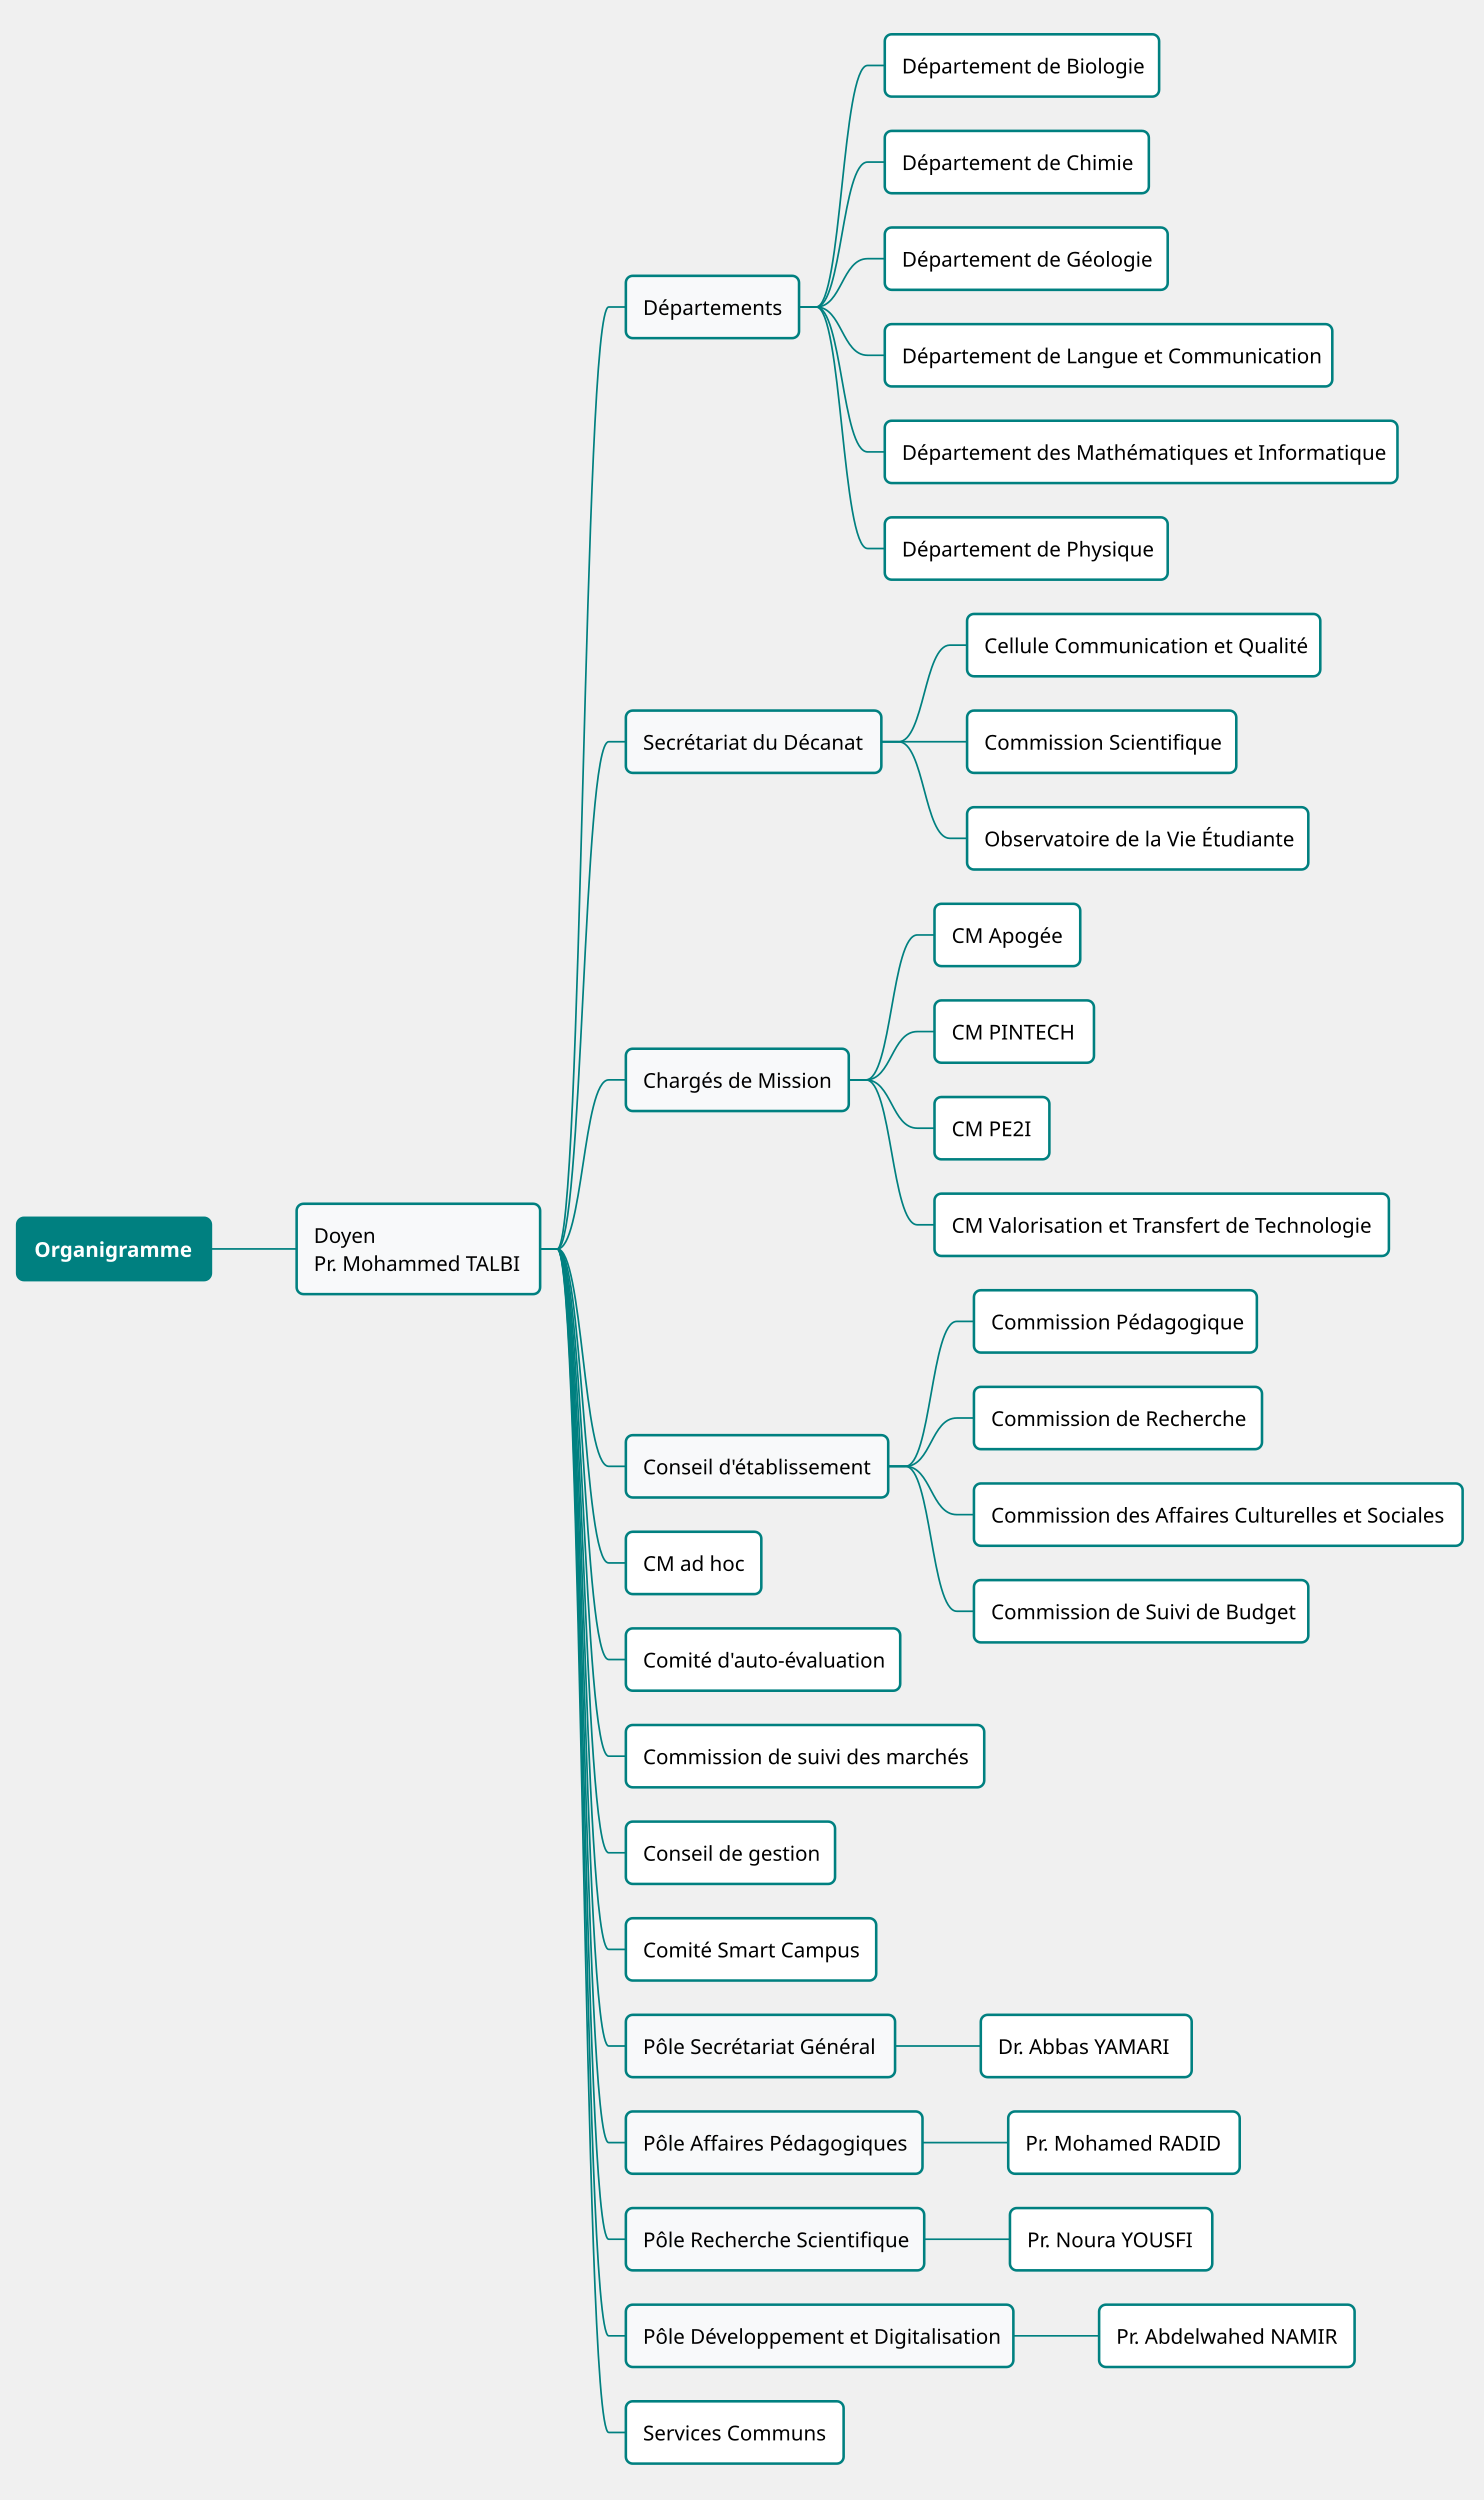
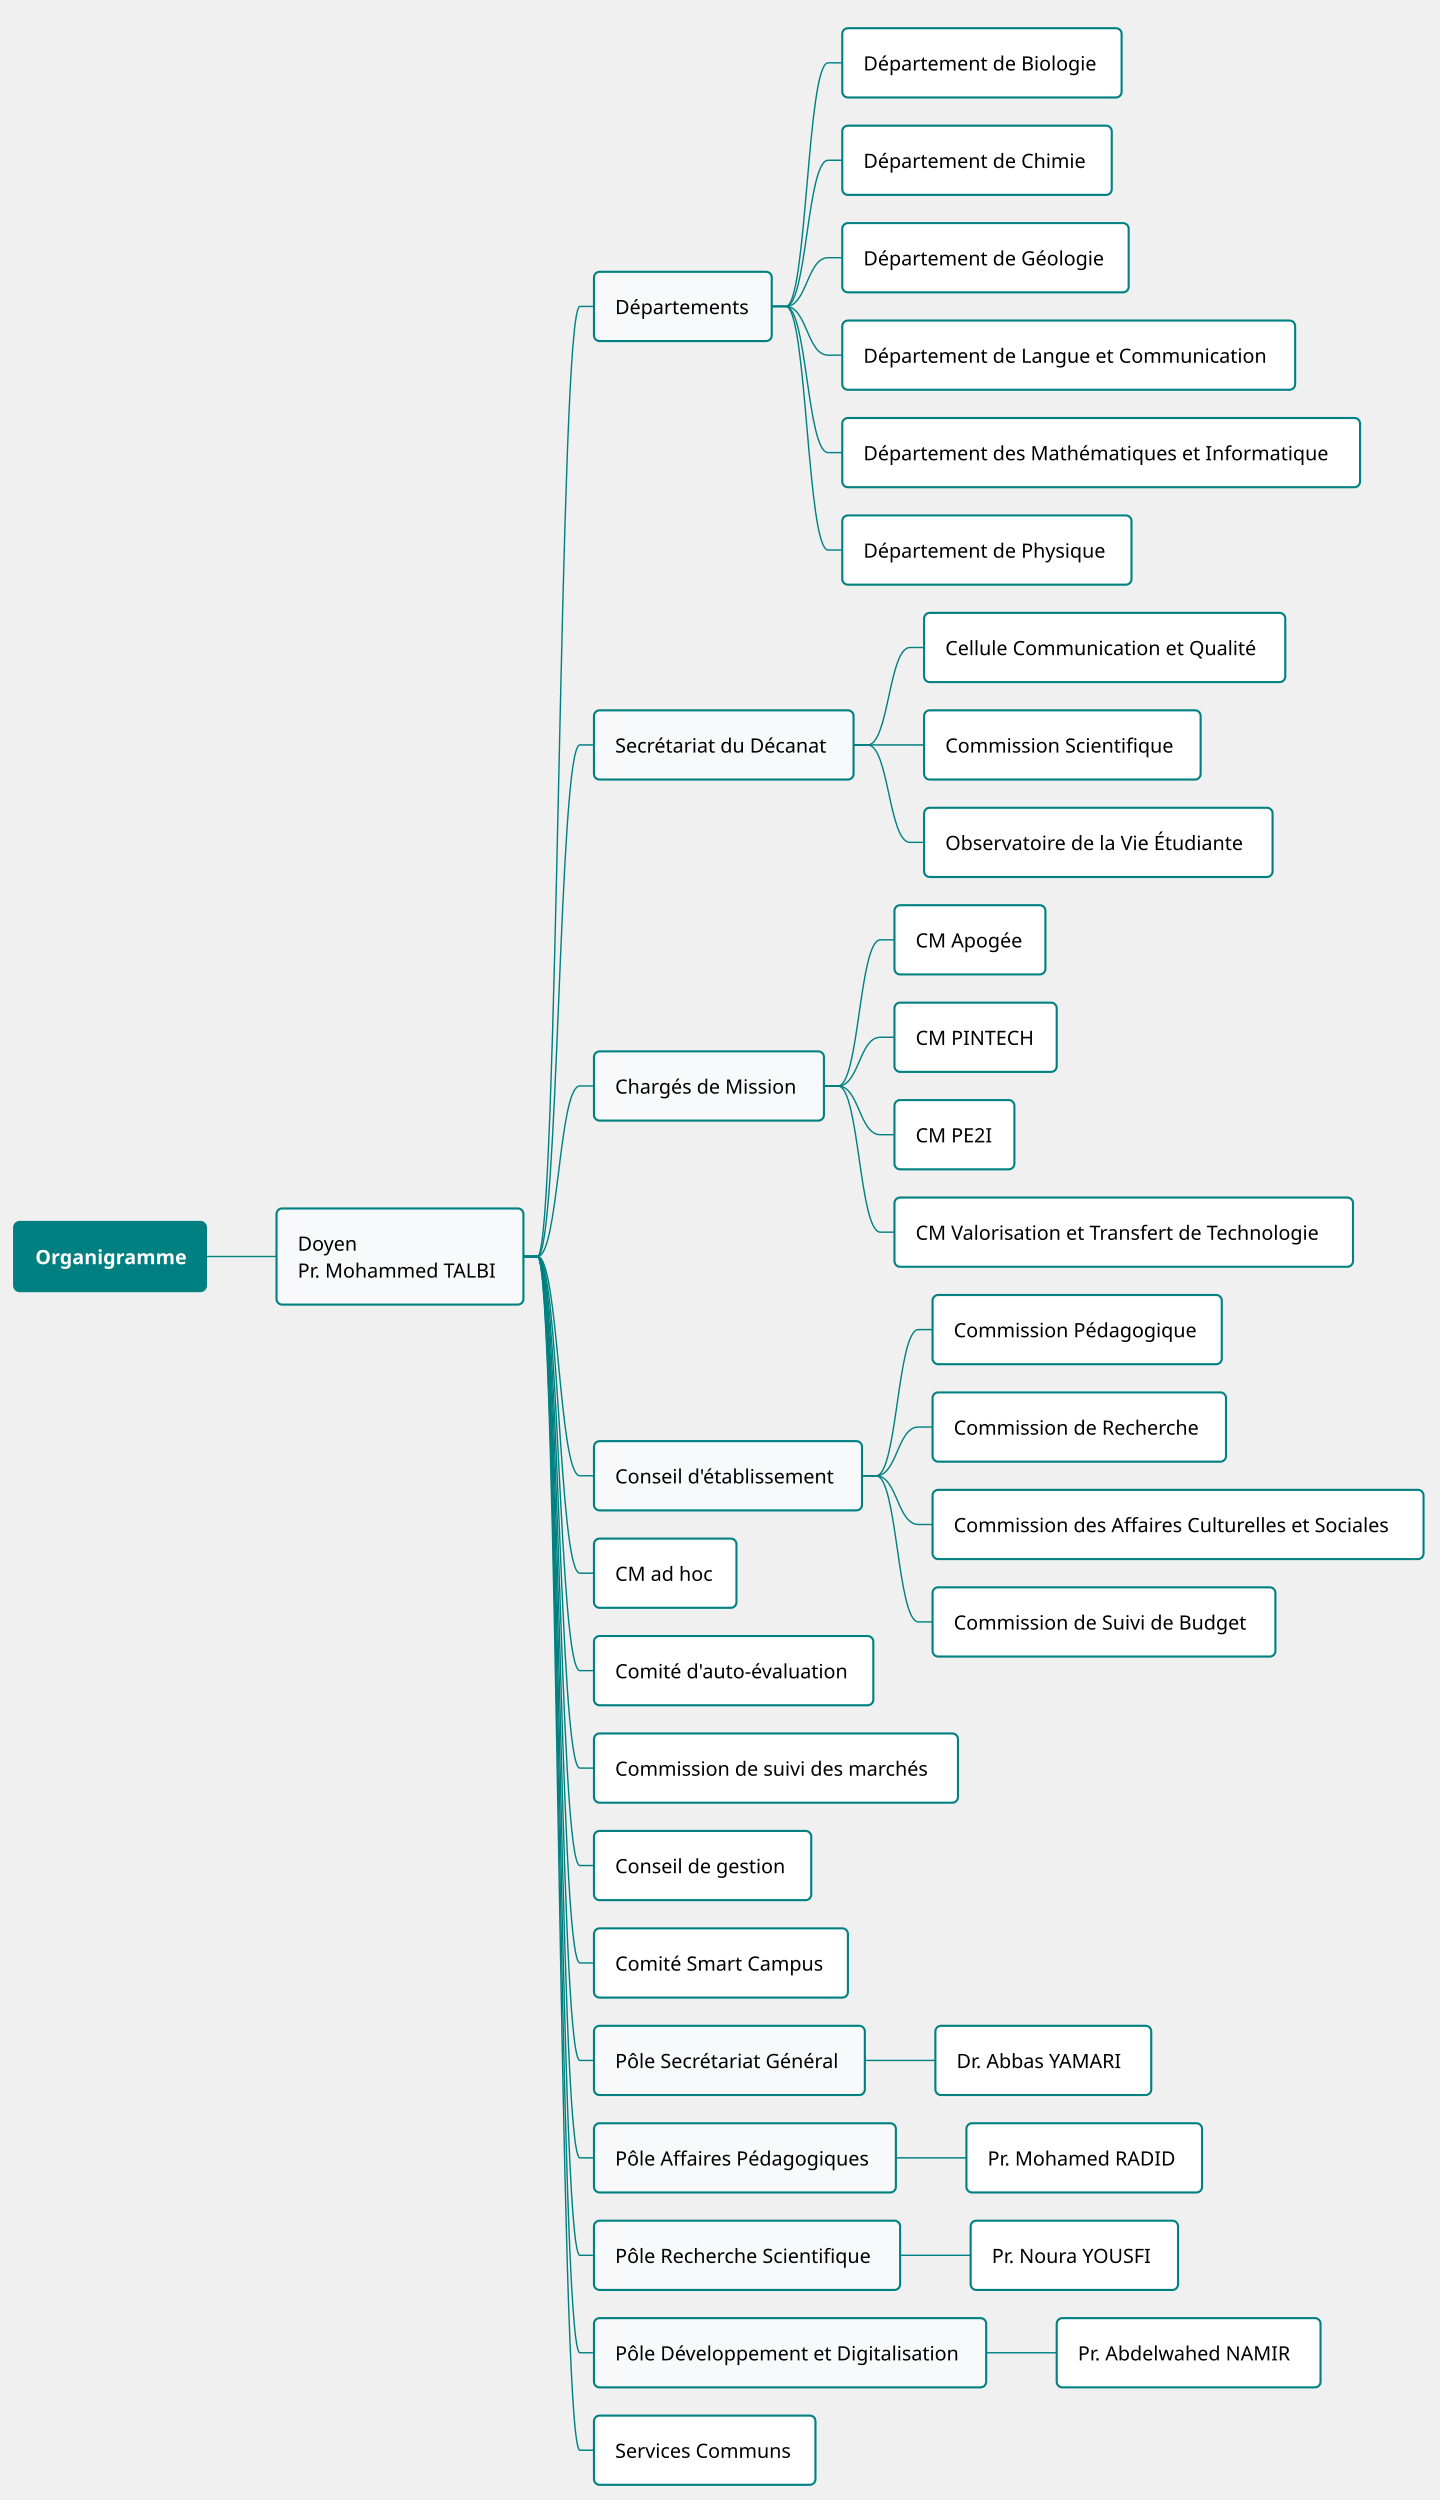
- <svg xmlns="http://www.w3.org/2000/svg" contentStyleType="text/css" height="1458px" preserveAspectRatio="none" style="width:865px;height:1458px;background:#FFFFFF;" version="1.1" viewBox="0 0 865 1458" width="865px" zoomAndPan="magnify">
+ <svg xmlns="http://www.w3.org/2000/svg" contentScriptType="application/ecmascript" contentStyleType="text/css" height="1772px" preserveAspectRatio="none" style="width:1020px;height:1772px;" version="1.1" viewBox="0 0 1020 1772" width="1020px" zoomAndPan="magnify">
  <defs />
  <g>
-     <rect fill="#008080" height="36.344" rx="4" ry="4" style="stroke:#008080;stroke-width:1.5;" width="113" x="10" y="710.215" />
-     <text fill="#FFFFFF" font-family="sans-serif" font-size="12" font-weight="bold" lengthAdjust="spacing" textLength="93" x="20" y="733.043">Organigramme</text>
-     <rect fill="#F8F9FA" height="52.688" rx="4" ry="4" style="stroke:#008080;stroke-width:1.5;" width="142" x="173" y="702.043" />
-     <text fill="#000000" font-family="sans-serif" font-size="12" lengthAdjust="spacing" textLength="36" x="183" y="724.871">Doyen</text>
-     <text fill="#000000" font-family="sans-serif" font-size="12" lengthAdjust="spacing" textLength="122" x="183" y="741.216">Pr. Mohammed TALBI</text>
-     <rect fill="#F8F9FA" height="36.344" rx="4" ry="4" style="stroke:#008080;stroke-width:1.5;" width="101" x="365" y="160.86" />
-     <text fill="#000000" font-family="sans-serif" font-size="12" lengthAdjust="spacing" textLength="81" x="375" y="183.688">Départements</text>
-     <rect fill="#FFFFFF" height="36.344" rx="4" ry="4" style="stroke:#008080;stroke-width:1.5;" width="160" x="516" y="20" />
-     <text fill="#000000" font-family="sans-serif" font-size="12" lengthAdjust="spacing" textLength="140" x="526" y="42.828">Département de Biologie</text>
-     <path d="M466,179.032 L476,179.032 C491,179.032 491,38.172 506,38.172 L516,38.172 " fill="none" style="stroke:#008080;stroke-width:1.0;" />
-     <rect fill="#FFFFFF" height="36.344" rx="4" ry="4" style="stroke:#008080;stroke-width:1.5;" width="154" x="516" y="76.344" />
-     <text fill="#000000" font-family="sans-serif" font-size="12" lengthAdjust="spacing" textLength="134" x="526" y="99.172">Département de Chimie</text>
-     <path d="M466,179.032 L476,179.032 C491,179.032 491,94.516 506,94.516 L516,94.516 " fill="none" style="stroke:#008080;stroke-width:1.0;" />
-     <rect fill="#FFFFFF" height="36.344" rx="4" ry="4" style="stroke:#008080;stroke-width:1.5;" width="165" x="516" y="132.688" />
-     <text fill="#000000" font-family="sans-serif" font-size="12" lengthAdjust="spacing" textLength="145" x="526" y="155.516">Département de Géologie</text>
-     <path d="M466,179.032 L476,179.032 C491,179.032 491,150.86 506,150.86 L516,150.86 " fill="none" style="stroke:#008080;stroke-width:1.0;" />
-     <rect fill="#FFFFFF" height="36.344" rx="4" ry="4" style="stroke:#008080;stroke-width:1.5;" width="261" x="516" y="189.032" />
-     <text fill="#000000" font-family="sans-serif" font-size="12" lengthAdjust="spacing" textLength="241" x="526" y="211.86">Département de Langue et Communication</text>
-     <path d="M466,179.032 L476,179.032 C491,179.032 491,207.204 506,207.204 L516,207.204 " fill="none" style="stroke:#008080;stroke-width:1.0;" />
-     <rect fill="#FFFFFF" height="36.344" rx="4" ry="4" style="stroke:#008080;stroke-width:1.5;" width="299" x="516" y="245.376" />
-     <text fill="#000000" font-family="sans-serif" font-size="12" lengthAdjust="spacing" textLength="279" x="526" y="268.204">Département des Mathématiques et Informatique</text>
-     <path d="M466,179.032 L476,179.032 C491,179.032 491,263.548 506,263.548 L516,263.548 " fill="none" style="stroke:#008080;stroke-width:1.0;" />
-     <rect fill="#FFFFFF" height="36.344" rx="4" ry="4" style="stroke:#008080;stroke-width:1.5;" width="165" x="516" y="301.721" />
-     <text fill="#000000" font-family="sans-serif" font-size="12" lengthAdjust="spacing" textLength="145" x="526" y="324.549">Département de Physique</text>
-     <path d="M466,179.032 L476,179.032 C491,179.032 491,319.893 506,319.893 L516,319.893 " fill="none" style="stroke:#008080;stroke-width:1.0;" />
-     <path d="M315,728.388 L325,728.388 C340,728.388 340,179.032 355,179.032 L365,179.032 " fill="none" style="stroke:#008080;stroke-width:1.0;" />
-     <rect fill="#F8F9FA" height="36.344" rx="4" ry="4" style="stroke:#008080;stroke-width:1.5;" width="149" x="365" y="414.409" />
-     <text fill="#000000" font-family="sans-serif" font-size="12" lengthAdjust="spacing" textLength="129" x="375" y="437.237">Secrétariat du Décanat</text>
-     <rect fill="#FFFFFF" height="36.344" rx="4" ry="4" style="stroke:#008080;stroke-width:1.5;" width="206" x="564" y="358.065" />
-     <text fill="#000000" font-family="sans-serif" font-size="12" lengthAdjust="spacing" textLength="186" x="574" y="380.893">Cellule Communication et Qualité</text>
-     <path d="M514,432.581 L524,432.581 C539,432.581 539,376.237 554,376.237 L564,376.237 " fill="none" style="stroke:#008080;stroke-width:1.0;" />
-     <rect fill="#FFFFFF" height="36.344" rx="4" ry="4" style="stroke:#008080;stroke-width:1.5;" width="157" x="564" y="414.409" />
-     <text fill="#000000" font-family="sans-serif" font-size="12" lengthAdjust="spacing" textLength="137" x="574" y="437.237">Commission Scientifique</text>
-     <path d="M514,432.581 L524,432.581 C539,432.581 539,432.581 554,432.581 L564,432.581 " fill="none" style="stroke:#008080;stroke-width:1.0;" />
-     <rect fill="#FFFFFF" height="36.344" rx="4" ry="4" style="stroke:#008080;stroke-width:1.5;" width="199" x="564" y="470.753" />
-     <text fill="#000000" font-family="sans-serif" font-size="12" lengthAdjust="spacing" textLength="179" x="574" y="493.581">Observatoire de la Vie Étudiante</text>
-     <path d="M514,432.581 L524,432.581 C539,432.581 539,488.925 554,488.925 L564,488.925 " fill="none" style="stroke:#008080;stroke-width:1.0;" />
-     <path d="M315,728.388 L325,728.388 C340,728.388 340,432.581 355,432.581 L365,432.581 " fill="none" style="stroke:#008080;stroke-width:1.0;" />
-     <rect fill="#F8F9FA" height="36.344" rx="4" ry="4" style="stroke:#008080;stroke-width:1.5;" width="130" x="365" y="611.613" />
-     <text fill="#000000" font-family="sans-serif" font-size="12" lengthAdjust="spacing" textLength="110" x="375" y="634.441">Chargés de Mission</text>
-     <rect fill="#FFFFFF" height="36.344" rx="4" ry="4" style="stroke:#008080;stroke-width:1.5;" width="85" x="545" y="527.097" />
-     <text fill="#000000" font-family="sans-serif" font-size="12" lengthAdjust="spacing" textLength="65" x="555" y="549.925">CM Apogée</text>
-     <path d="M495,629.785 L505,629.785 C520,629.785 520,545.269 535,545.269 L545,545.269 " fill="none" style="stroke:#008080;stroke-width:1.0;" />
-     <rect fill="#FFFFFF" height="36.344" rx="4" ry="4" style="stroke:#008080;stroke-width:1.5;" width="93" x="545" y="583.441" />
-     <text fill="#000000" font-family="sans-serif" font-size="12" lengthAdjust="spacing" textLength="73" x="555" y="606.269">CM PINTECH</text>
-     <path d="M495,629.785 L505,629.785 C520,629.785 520,601.613 535,601.613 L545,601.613 " fill="none" style="stroke:#008080;stroke-width:1.0;" />
-     <rect fill="#FFFFFF" height="36.344" rx="4" ry="4" style="stroke:#008080;stroke-width:1.5;" width="67" x="545" y="639.785" />
-     <text fill="#000000" font-family="sans-serif" font-size="12" lengthAdjust="spacing" textLength="47" x="555" y="662.613">CM PE2I</text>
-     <path d="M495,629.785 L505,629.785 C520,629.785 520,657.957 535,657.957 L545,657.957 " fill="none" style="stroke:#008080;stroke-width:1.0;" />
-     <rect fill="#FFFFFF" height="36.344" rx="4" ry="4" style="stroke:#008080;stroke-width:1.5;" width="265" x="545" y="696.129" />
-     <text fill="#000000" font-family="sans-serif" font-size="12" lengthAdjust="spacing" textLength="245" x="555" y="718.957">CM Valorisation et Transfert de Technologie</text>
-     <path d="M495,629.785 L505,629.785 C520,629.785 520,714.301 535,714.301 L545,714.301 " fill="none" style="stroke:#008080;stroke-width:1.0;" />
-     <path d="M315,728.388 L325,728.388 C340,728.388 340,629.785 355,629.785 L365,629.785 " fill="none" style="stroke:#008080;stroke-width:1.0;" />
-     <rect fill="#F8F9FA" height="36.344" rx="4" ry="4" style="stroke:#008080;stroke-width:1.5;" width="153" x="365" y="836.99" />
-     <text fill="#000000" font-family="sans-serif" font-size="12" lengthAdjust="spacing" textLength="133" x="375" y="859.818">Conseil d'établissement</text>
-     <rect fill="#FFFFFF" height="36.344" rx="4" ry="4" style="stroke:#008080;stroke-width:1.5;" width="165" x="568" y="752.473" />
-     <text fill="#000000" font-family="sans-serif" font-size="12" lengthAdjust="spacing" textLength="145" x="578" y="775.302">Commission Pédagogique</text>
-     <path d="M518,855.162 L528,855.162 C543,855.162 543,770.645 558,770.645 L568,770.645 " fill="none" style="stroke:#008080;stroke-width:1.0;" />
-     <rect fill="#FFFFFF" height="36.344" rx="4" ry="4" style="stroke:#008080;stroke-width:1.5;" width="168" x="568" y="808.818" />
-     <text fill="#000000" font-family="sans-serif" font-size="12" lengthAdjust="spacing" textLength="148" x="578" y="831.646">Commission de Recherche</text>
-     <path d="M518,855.162 L528,855.162 C543,855.162 543,826.99 558,826.99 L568,826.99 " fill="none" style="stroke:#008080;stroke-width:1.0;" />
-     <rect fill="#FFFFFF" height="36.344" rx="4" ry="4" style="stroke:#008080;stroke-width:1.5;" width="285" x="568" y="865.162" />
-     <text fill="#000000" font-family="sans-serif" font-size="12" lengthAdjust="spacing" textLength="265" x="578" y="887.99">Commission des Affaires Culturelles et Sociales</text>
-     <path d="M518,855.162 L528,855.162 C543,855.162 543,883.334 558,883.334 L568,883.334 " fill="none" style="stroke:#008080;stroke-width:1.0;" />
-     <rect fill="#FFFFFF" height="36.344" rx="4" ry="4" style="stroke:#008080;stroke-width:1.5;" width="195" x="568" y="921.506" />
-     <text fill="#000000" font-family="sans-serif" font-size="12" lengthAdjust="spacing" textLength="175" x="578" y="944.334">Commission de Suivi de Budget</text>
-     <path d="M518,855.162 L528,855.162 C543,855.162 543,939.678 558,939.678 L568,939.678 " fill="none" style="stroke:#008080;stroke-width:1.0;" />
-     <path d="M315,728.388 L325,728.388 C340,728.388 340,855.162 355,855.162 L365,855.162 " fill="none" style="stroke:#008080;stroke-width:1.0;" />
-     <rect fill="#FFFFFF" height="36.344" rx="4" ry="4" style="stroke:#008080;stroke-width:1.5;" width="79" x="365" y="893.334" />
-     <text fill="#000000" font-family="sans-serif" font-size="12" lengthAdjust="spacing" textLength="59" x="375" y="916.162">CM ad hoc</text>
-     <path d="M315,728.388 L325,728.388 C340,728.388 340,911.506 355,911.506 L365,911.506 " fill="none" style="stroke:#008080;stroke-width:1.0;" />
-     <rect fill="#FFFFFF" height="36.344" rx="4" ry="4" style="stroke:#008080;stroke-width:1.5;" width="160" x="365" y="949.678" />
-     <text fill="#000000" font-family="sans-serif" font-size="12" lengthAdjust="spacing" textLength="140" x="375" y="972.506">Comité d'auto-évaluation</text>
-     <path d="M315,728.388 L325,728.388 C340,728.388 340,967.85 355,967.85 L365,967.85 " fill="none" style="stroke:#008080;stroke-width:1.0;" />
-     <rect fill="#FFFFFF" height="36.344" rx="4" ry="4" style="stroke:#008080;stroke-width:1.5;" width="209" x="365" y="1006.022" />
-     <text fill="#000000" font-family="sans-serif" font-size="12" lengthAdjust="spacing" textLength="189" x="375" y="1028.85">Commission de suivi des marchés</text>
-     <path d="M315,728.388 L325,728.388 C340,728.388 340,1024.194 355,1024.194 L365,1024.194 " fill="none" style="stroke:#008080;stroke-width:1.0;" />
-     <rect fill="#FFFFFF" height="36.344" rx="4" ry="4" style="stroke:#008080;stroke-width:1.5;" width="122" x="365" y="1062.366" />
-     <text fill="#000000" font-family="sans-serif" font-size="12" lengthAdjust="spacing" textLength="102" x="375" y="1085.194">Conseil de gestion</text>
-     <path d="M315,728.388 L325,728.388 C340,728.388 340,1080.538 355,1080.538 L365,1080.538 " fill="none" style="stroke:#008080;stroke-width:1.0;" />
-     <rect fill="#FFFFFF" height="36.344" rx="4" ry="4" style="stroke:#008080;stroke-width:1.5;" width="146" x="365" y="1118.71" />
-     <text fill="#000000" font-family="sans-serif" font-size="12" lengthAdjust="spacing" textLength="126" x="375" y="1141.538">Comité Smart Campus</text>
-     <path d="M315,728.388 L325,728.388 C340,728.388 340,1136.882 355,1136.882 L365,1136.882 " fill="none" style="stroke:#008080;stroke-width:1.0;" />
-     <rect fill="#F8F9FA" height="36.344" rx="4" ry="4" style="stroke:#008080;stroke-width:1.5;" width="157" x="365" y="1175.054" />
-     <text fill="#000000" font-family="sans-serif" font-size="12" lengthAdjust="spacing" textLength="137" x="375" y="1197.882">Pôle Secrétariat Général</text>
-     <rect fill="#FFFFFF" height="36.344" rx="4" ry="4" style="stroke:#008080;stroke-width:1.5;" width="123" x="572" y="1175.054" />
-     <text fill="#000000" font-family="sans-serif" font-size="12" lengthAdjust="spacing" textLength="103" x="582" y="1197.882">Dr. Abbas YAMARI</text>
-     <path d="M522,1193.226 L532,1193.226 C547,1193.226 547,1193.226 562,1193.226 L572,1193.226 " fill="none" style="stroke:#008080;stroke-width:1.0;" />
-     <path d="M315,728.388 L325,728.388 C340,728.388 340,1193.226 355,1193.226 L365,1193.226 " fill="none" style="stroke:#008080;stroke-width:1.0;" />
-     <rect fill="#F8F9FA" height="36.344" rx="4" ry="4" style="stroke:#008080;stroke-width:1.5;" width="173" x="365" y="1231.399" />
-     <text fill="#000000" font-family="sans-serif" font-size="12" lengthAdjust="spacing" textLength="153" x="375" y="1254.226">Pôle Affaires Pédagogiques</text>
-     <rect fill="#FFFFFF" height="36.344" rx="4" ry="4" style="stroke:#008080;stroke-width:1.5;" width="135" x="588" y="1231.399" />
-     <text fill="#000000" font-family="sans-serif" font-size="12" lengthAdjust="spacing" textLength="115" x="598" y="1254.226">Pr. Mohamed RADID</text>
-     <path d="M538,1249.571 L548,1249.571 C563,1249.571 563,1249.571 578,1249.571 L588,1249.571 " fill="none" style="stroke:#008080;stroke-width:1.0;" />
-     <path d="M315,728.388 L325,728.388 C340,728.388 340,1249.571 355,1249.571 L365,1249.571 " fill="none" style="stroke:#008080;stroke-width:1.0;" />
-     <rect fill="#F8F9FA" height="36.344" rx="4" ry="4" style="stroke:#008080;stroke-width:1.5;" width="174" x="365" y="1287.743" />
-     <text fill="#000000" font-family="sans-serif" font-size="12" lengthAdjust="spacing" textLength="154" x="375" y="1310.571">Pôle Recherche Scientifique</text>
-     <rect fill="#FFFFFF" height="36.344" rx="4" ry="4" style="stroke:#008080;stroke-width:1.5;" width="118" x="589" y="1287.743" />
-     <text fill="#000000" font-family="sans-serif" font-size="12" lengthAdjust="spacing" textLength="98" x="599" y="1310.571">Pr. Noura YOUSFI</text>
-     <path d="M539,1305.915 L549,1305.915 C564,1305.915 564,1305.915 579,1305.915 L589,1305.915 " fill="none" style="stroke:#008080;stroke-width:1.0;" />
-     <path d="M315,728.388 L325,728.388 C340,728.388 340,1305.915 355,1305.915 L365,1305.915 " fill="none" style="stroke:#008080;stroke-width:1.0;" />
-     <rect fill="#F8F9FA" height="36.344" rx="4" ry="4" style="stroke:#008080;stroke-width:1.5;" width="226" x="365" y="1344.087" />
-     <text fill="#000000" font-family="sans-serif" font-size="12" lengthAdjust="spacing" textLength="206" x="375" y="1366.915">Pôle Développement et Digitalisation</text>
-     <rect fill="#FFFFFF" height="36.344" rx="4" ry="4" style="stroke:#008080;stroke-width:1.5;" width="149" x="641" y="1344.087" />
-     <text fill="#000000" font-family="sans-serif" font-size="12" lengthAdjust="spacing" textLength="129" x="651" y="1366.915">Pr. Abdelwahed NAMIR</text>
-     <path d="M591,1362.259 L601,1362.259 C616,1362.259 616,1362.259 631,1362.259 L641,1362.259 " fill="none" style="stroke:#008080;stroke-width:1.0;" />
-     <path d="M315,728.388 L325,728.388 C340,728.388 340,1362.259 355,1362.259 L365,1362.259 " fill="none" style="stroke:#008080;stroke-width:1.0;" />
-     <rect fill="#FFFFFF" height="36.344" rx="4" ry="4" style="stroke:#008080;stroke-width:1.5;" width="127" x="365" y="1400.431" />
-     <text fill="#000000" font-family="sans-serif" font-size="12" lengthAdjust="spacing" textLength="107" x="375" y="1423.259">Services Communs</text>
-     <path d="M315,728.388 L325,728.388 C340,728.388 340,1418.603 355,1418.603 L365,1418.603 " fill="none" style="stroke:#008080;stroke-width:1.0;" />
-     <path d="M123,728.388 L133,728.388 C148,728.388 148,728.388 163,728.388 L173,728.388 " fill="none" style="stroke:#008080;stroke-width:1.0;" />
+     <rect fill="#008080" height="49.068" rx="4" ry="4" style="stroke: #008080; stroke-width: 1.5;" width="136" x="10" y="866.082" />
+     <text fill="#FFFFFF" font-family="&quot;SansSerif&quot;" font-size="14" font-weight="bold" lengthAdjust="spacingAndGlyphs" textLength="106" x="25" y="896.048">Organigramme</text>
+     <rect fill="#F8F9FA" height="68.136" rx="4" ry="4" style="stroke: #008080; stroke-width: 1.5;" width="175" x="196" y="856.548" />
+     <text fill="#000000" font-family="&quot;SansSerif&quot;" font-size="14" lengthAdjust="spacingAndGlyphs" textLength="42" x="211" y="886.514">Doyen</text>
+     <text fill="#000000" font-family="&quot;SansSerif&quot;" font-size="14" lengthAdjust="spacingAndGlyphs" textLength="145" x="211" y="905.582">Pr. Mohammed TALBI</text>
+     <rect fill="#F8F9FA" height="49.068" rx="4" ry="4" style="stroke: #008080; stroke-width: 1.5;" width="126" x="421" y="192.67" />
+     <text fill="#000000" font-family="&quot;SansSerif&quot;" font-size="14" lengthAdjust="spacingAndGlyphs" textLength="96" x="436" y="222.636">Départements</text>
+     <rect fill="#FFFFFF" height="49.068" rx="4" ry="4" style="stroke: #008080; stroke-width: 1.5;" width="198" x="597" y="20" />
+     <text fill="#000000" font-family="&quot;SansSerif&quot;" font-size="14" lengthAdjust="spacingAndGlyphs" textLength="168" x="612" y="49.966">Département de Biologie</text>
+     <path d="M547,217.204 L557,217.204 C572,217.204 572,44.534 587,44.534 L597,44.534 " fill="none" style="stroke: #008080; stroke-width: 1.0;" />
+     <rect fill="#FFFFFF" height="49.068" rx="4" ry="4" style="stroke: #008080; stroke-width: 1.5;" width="191" x="597" y="89.068" />
+     <text fill="#000000" font-family="&quot;SansSerif&quot;" font-size="14" lengthAdjust="spacingAndGlyphs" textLength="161" x="612" y="119.034">Département de Chimie</text>
+     <path d="M547,217.204 L557,217.204 C572,217.204 572,113.602 587,113.602 L597,113.602 " fill="none" style="stroke: #008080; stroke-width: 1.0;" />
+     <rect fill="#FFFFFF" height="49.068" rx="4" ry="4" style="stroke: #008080; stroke-width: 1.5;" width="203" x="597" y="158.136" />
+     <text fill="#000000" font-family="&quot;SansSerif&quot;" font-size="14" lengthAdjust="spacingAndGlyphs" textLength="173" x="612" y="188.102">Département de Géologie</text>
+     <path d="M547,217.204 L557,217.204 C572,217.204 572,182.67 587,182.67 L597,182.67 " fill="none" style="stroke: #008080; stroke-width: 1.0;" />
+     <rect fill="#FFFFFF" height="49.068" rx="4" ry="4" style="stroke: #008080; stroke-width: 1.5;" width="321" x="597" y="227.204" />
+     <text fill="#000000" font-family="&quot;SansSerif&quot;" font-size="14" lengthAdjust="spacingAndGlyphs" textLength="291" x="612" y="257.17">Département de Langue et Communication</text>
+     <path d="M547,217.204 L557,217.204 C572,217.204 572,251.738 587,251.738 L597,251.738 " fill="none" style="stroke: #008080; stroke-width: 1.0;" />
+     <rect fill="#FFFFFF" height="49.068" rx="4" ry="4" style="stroke: #008080; stroke-width: 1.5;" width="367" x="597" y="296.272" />
+     <text fill="#000000" font-family="&quot;SansSerif&quot;" font-size="14" lengthAdjust="spacingAndGlyphs" textLength="337" x="612" y="326.238">Département des Mathématiques et Informatique</text>
+     <path d="M547,217.204 L557,217.204 C572,217.204 572,320.806 587,320.806 L597,320.806 " fill="none" style="stroke: #008080; stroke-width: 1.0;" />
+     <rect fill="#FFFFFF" height="49.068" rx="4" ry="4" style="stroke: #008080; stroke-width: 1.5;" width="205" x="597" y="365.34" />
+     <text fill="#000000" font-family="&quot;SansSerif&quot;" font-size="14" lengthAdjust="spacingAndGlyphs" textLength="175" x="612" y="395.305">Département de Physique</text>
+     <path d="M547,217.204 L557,217.204 C572,217.204 572,389.873 587,389.873 L597,389.873 " fill="none" style="stroke: #008080; stroke-width: 1.0;" />
+     <path d="M371,890.616 L381,890.616 C396,890.616 396,217.204 411,217.204 L421,217.204 " fill="none" style="stroke: #008080; stroke-width: 1.0;" />
+     <rect fill="#F8F9FA" height="49.068" rx="4" ry="4" style="stroke: #008080; stroke-width: 1.5;" width="184" x="421" y="503.475" />
+     <text fill="#000000" font-family="&quot;SansSerif&quot;" font-size="14" lengthAdjust="spacingAndGlyphs" textLength="154" x="436" y="533.441">Secrétariat du Décanat</text>
+     <rect fill="#FFFFFF" height="49.068" rx="4" ry="4" style="stroke: #008080; stroke-width: 1.5;" width="256" x="655" y="434.408" />
+     <text fill="#000000" font-family="&quot;SansSerif&quot;" font-size="14" lengthAdjust="spacingAndGlyphs" textLength="226" x="670" y="464.373">Cellule Communication et Qualité</text>
+     <path d="M605,528.009 L615,528.009 C630,528.009 630,458.942 645,458.942 L655,458.942 " fill="none" style="stroke: #008080; stroke-width: 1.0;" />
+     <rect fill="#FFFFFF" height="49.068" rx="4" ry="4" style="stroke: #008080; stroke-width: 1.5;" width="196" x="655" y="503.475" />
+     <text fill="#000000" font-family="&quot;SansSerif&quot;" font-size="14" lengthAdjust="spacingAndGlyphs" textLength="166" x="670" y="533.441">Commission Scientifique</text>
+     <path d="M605,528.009 L615,528.009 C630,528.009 630,528.009 645,528.009 L655,528.009 " fill="none" style="stroke: #008080; stroke-width: 1.0;" />
+     <rect fill="#FFFFFF" height="49.068" rx="4" ry="4" style="stroke: #008080; stroke-width: 1.5;" width="247" x="655" y="572.543" />
+     <text fill="#000000" font-family="&quot;SansSerif&quot;" font-size="14" lengthAdjust="spacingAndGlyphs" textLength="217" x="670" y="602.509">Observatoire de la Vie Étudiante</text>
+     <path d="M605,528.009 L615,528.009 C630,528.009 630,597.077 645,597.077 L655,597.077 " fill="none" style="stroke: #008080; stroke-width: 1.0;" />
+     <path d="M371,890.616 L381,890.616 C396,890.616 396,528.009 411,528.009 L421,528.009 " fill="none" style="stroke: #008080; stroke-width: 1.0;" />
+     <rect fill="#F8F9FA" height="49.068" rx="4" ry="4" style="stroke: #008080; stroke-width: 1.5;" width="163" x="421" y="745.213" />
+     <text fill="#000000" font-family="&quot;SansSerif&quot;" font-size="14" lengthAdjust="spacingAndGlyphs" textLength="133" x="436" y="775.179">Chargés de Mission</text>
+     <rect fill="#FFFFFF" height="49.068" rx="4" ry="4" style="stroke: #008080; stroke-width: 1.5;" width="107" x="634" y="641.611" />
+     <text fill="#000000" font-family="&quot;SansSerif&quot;" font-size="14" lengthAdjust="spacingAndGlyphs" textLength="77" x="649" y="671.577">CM Apogée</text>
+     <path d="M584,769.747 L594,769.747 C609,769.747 609,666.145 624,666.145 L634,666.145 " fill="none" style="stroke: #008080; stroke-width: 1.0;" />
+     <rect fill="#FFFFFF" height="49.068" rx="4" ry="4" style="stroke: #008080; stroke-width: 1.5;" width="115" x="634" y="710.679" />
+     <text fill="#000000" font-family="&quot;SansSerif&quot;" font-size="14" lengthAdjust="spacingAndGlyphs" textLength="85" x="649" y="740.645">CM PINTECH</text>
+     <path d="M584,769.747 L594,769.747 C609,769.747 609,735.213 624,735.213 L634,735.213 " fill="none" style="stroke: #008080; stroke-width: 1.0;" />
+     <rect fill="#FFFFFF" height="49.068" rx="4" ry="4" style="stroke: #008080; stroke-width: 1.5;" width="85" x="634" y="779.747" />
+     <text fill="#000000" font-family="&quot;SansSerif&quot;" font-size="14" lengthAdjust="spacingAndGlyphs" textLength="55" x="649" y="809.713">CM PE2I</text>
+     <path d="M584,769.747 L594,769.747 C609,769.747 609,804.281 624,804.281 L634,804.281 " fill="none" style="stroke: #008080; stroke-width: 1.0;" />
+     <rect fill="#FFFFFF" height="49.068" rx="4" ry="4" style="stroke: #008080; stroke-width: 1.5;" width="325" x="634" y="848.815" />
+     <text fill="#000000" font-family="&quot;SansSerif&quot;" font-size="14" lengthAdjust="spacingAndGlyphs" textLength="295" x="649" y="878.781">CM Valorisation et Transfert de Technologie</text>
+     <path d="M584,769.747 L594,769.747 C609,769.747 609,873.349 624,873.349 L634,873.349 " fill="none" style="stroke: #008080; stroke-width: 1.0;" />
+     <path d="M371,890.616 L381,890.616 C396,890.616 396,769.747 411,769.747 L421,769.747 " fill="none" style="stroke: #008080; stroke-width: 1.0;" />
+     <rect fill="#F8F9FA" height="49.068" rx="4" ry="4" style="stroke: #008080; stroke-width: 1.5;" width="190" x="421" y="1021.485" />
+     <text fill="#000000" font-family="&quot;SansSerif&quot;" font-size="14" lengthAdjust="spacingAndGlyphs" textLength="160" x="436" y="1051.451">Conseil d'établissement</text>
+     <rect fill="#FFFFFF" height="49.068" rx="4" ry="4" style="stroke: #008080; stroke-width: 1.5;" width="205" x="661" y="917.883" />
+     <text fill="#000000" font-family="&quot;SansSerif&quot;" font-size="14" lengthAdjust="spacingAndGlyphs" textLength="175" x="676" y="947.849">Commission Pédagogique</text>
+     <path d="M611,1046.019 L621,1046.019 C636,1046.019 636,942.417 651,942.417 L661,942.417 " fill="none" style="stroke: #008080; stroke-width: 1.0;" />
+     <rect fill="#FFFFFF" height="49.068" rx="4" ry="4" style="stroke: #008080; stroke-width: 1.5;" width="208" x="661" y="986.951" />
+     <text fill="#000000" font-family="&quot;SansSerif&quot;" font-size="14" lengthAdjust="spacingAndGlyphs" textLength="178" x="676" y="1016.917">Commission de Recherche</text>
+     <path d="M611,1046.019 L621,1046.019 C636,1046.019 636,1011.485 651,1011.485 L661,1011.485 " fill="none" style="stroke: #008080; stroke-width: 1.0;" />
+     <rect fill="#FFFFFF" height="49.068" rx="4" ry="4" style="stroke: #008080; stroke-width: 1.5;" width="348" x="661" y="1056.019" />
+     <text fill="#000000" font-family="&quot;SansSerif&quot;" font-size="14" lengthAdjust="spacingAndGlyphs" textLength="318" x="676" y="1085.985">Commission des Affaires Culturelles et Sociales</text>
+     <path d="M611,1046.019 L621,1046.019 C636,1046.019 636,1080.553 651,1080.553 L661,1080.553 " fill="none" style="stroke: #008080; stroke-width: 1.0;" />
+     <rect fill="#FFFFFF" height="49.068" rx="4" ry="4" style="stroke: #008080; stroke-width: 1.5;" width="243" x="661" y="1125.087" />
+     <text fill="#000000" font-family="&quot;SansSerif&quot;" font-size="14" lengthAdjust="spacingAndGlyphs" textLength="213" x="676" y="1155.053">Commission de Suivi de Budget</text>
+     <path d="M611,1046.019 L621,1046.019 C636,1046.019 636,1149.621 651,1149.621 L661,1149.621 " fill="none" style="stroke: #008080; stroke-width: 1.0;" />
+     <path d="M371,890.616 L381,890.616 C396,890.616 396,1046.019 411,1046.019 L421,1046.019 " fill="none" style="stroke: #008080; stroke-width: 1.0;" />
+     <rect fill="#FFFFFF" height="49.068" rx="4" ry="4" style="stroke: #008080; stroke-width: 1.5;" width="101" x="421" y="1090.553" />
+     <text fill="#000000" font-family="&quot;SansSerif&quot;" font-size="14" lengthAdjust="spacingAndGlyphs" textLength="71" x="436" y="1120.519">CM ad hoc</text>
+     <path d="M371,890.616 L381,890.616 C396,890.616 396,1115.087 411,1115.087 L421,1115.087 " fill="none" style="stroke: #008080; stroke-width: 1.0;" />
+     <rect fill="#FFFFFF" height="49.068" rx="4" ry="4" style="stroke: #008080; stroke-width: 1.5;" width="198" x="421" y="1159.621" />
+     <text fill="#000000" font-family="&quot;SansSerif&quot;" font-size="14" lengthAdjust="spacingAndGlyphs" textLength="168" x="436" y="1189.587">Comité d'auto-évaluation</text>
+     <path d="M371,890.616 L381,890.616 C396,890.616 396,1184.155 411,1184.155 L421,1184.155 " fill="none" style="stroke: #008080; stroke-width: 1.0;" />
+     <rect fill="#FFFFFF" height="49.068" rx="4" ry="4" style="stroke: #008080; stroke-width: 1.5;" width="258" x="421" y="1228.688" />
+     <text fill="#000000" font-family="&quot;SansSerif&quot;" font-size="14" lengthAdjust="spacingAndGlyphs" textLength="228" x="436" y="1258.655">Commission de suivi des marchés</text>
+     <path d="M371,890.616 L381,890.616 C396,890.616 396,1253.223 411,1253.223 L421,1253.223 " fill="none" style="stroke: #008080; stroke-width: 1.0;" />
+     <rect fill="#FFFFFF" height="49.068" rx="4" ry="4" style="stroke: #008080; stroke-width: 1.5;" width="154" x="421" y="1297.756" />
+     <text fill="#000000" font-family="&quot;SansSerif&quot;" font-size="14" lengthAdjust="spacingAndGlyphs" textLength="124" x="436" y="1327.722">Conseil de gestion</text>
+     <path d="M371,890.616 L381,890.616 C396,890.616 396,1322.29 411,1322.29 L421,1322.29 " fill="none" style="stroke: #008080; stroke-width: 1.0;" />
+     <rect fill="#FFFFFF" height="49.068" rx="4" ry="4" style="stroke: #008080; stroke-width: 1.5;" width="180" x="421" y="1366.824" />
+     <text fill="#000000" font-family="&quot;SansSerif&quot;" font-size="14" lengthAdjust="spacingAndGlyphs" textLength="150" x="436" y="1396.79">Comité Smart Campus</text>
+     <path d="M371,890.616 L381,890.616 C396,890.616 396,1391.358 411,1391.358 L421,1391.358 " fill="none" style="stroke: #008080; stroke-width: 1.0;" />
+     <rect fill="#F8F9FA" height="49.068" rx="4" ry="4" style="stroke: #008080; stroke-width: 1.5;" width="192" x="421" y="1435.892" />
+     <text fill="#000000" font-family="&quot;SansSerif&quot;" font-size="14" lengthAdjust="spacingAndGlyphs" textLength="162" x="436" y="1465.858">Pôle Secrétariat Général</text>
+     <rect fill="#FFFFFF" height="49.068" rx="4" ry="4" style="stroke: #008080; stroke-width: 1.5;" width="153" x="663" y="1435.892" />
+     <text fill="#000000" font-family="&quot;SansSerif&quot;" font-size="14" lengthAdjust="spacingAndGlyphs" textLength="123" x="678" y="1465.858">Dr. Abbas YAMARI</text>
+     <path d="M613,1460.426 L623,1460.426 C638,1460.426 638,1460.426 653,1460.426 L663,1460.426 " fill="none" style="stroke: #008080; stroke-width: 1.0;" />
+     <path d="M371,890.616 L381,890.616 C396,890.616 396,1460.426 411,1460.426 L421,1460.426 " fill="none" style="stroke: #008080; stroke-width: 1.0;" />
+     <rect fill="#F8F9FA" height="49.068" rx="4" ry="4" style="stroke: #008080; stroke-width: 1.5;" width="214" x="421" y="1504.96" />
+     <text fill="#000000" font-family="&quot;SansSerif&quot;" font-size="14" lengthAdjust="spacingAndGlyphs" textLength="184" x="436" y="1534.926">Pôle Affaires Pédagogiques</text>
+     <rect fill="#FFFFFF" height="49.068" rx="4" ry="4" style="stroke: #008080; stroke-width: 1.5;" width="167" x="685" y="1504.96" />
+     <text fill="#000000" font-family="&quot;SansSerif&quot;" font-size="14" lengthAdjust="spacingAndGlyphs" textLength="137" x="700" y="1534.926">Pr. Mohamed RADID</text>
+     <path d="M635,1529.494 L645,1529.494 C660,1529.494 660,1529.494 675,1529.494 L685,1529.494 " fill="none" style="stroke: #008080; stroke-width: 1.0;" />
+     <path d="M371,890.616 L381,890.616 C396,890.616 396,1529.494 411,1529.494 L421,1529.494 " fill="none" style="stroke: #008080; stroke-width: 1.0;" />
+     <rect fill="#F8F9FA" height="49.068" rx="4" ry="4" style="stroke: #008080; stroke-width: 1.5;" width="217" x="421" y="1574.028" />
+     <text fill="#000000" font-family="&quot;SansSerif&quot;" font-size="14" lengthAdjust="spacingAndGlyphs" textLength="187" x="436" y="1603.994">Pôle Recherche Scientifique</text>
+     <rect fill="#FFFFFF" height="49.068" rx="4" ry="4" style="stroke: #008080; stroke-width: 1.5;" width="147" x="688" y="1574.028" />
+     <text fill="#000000" font-family="&quot;SansSerif&quot;" font-size="14" lengthAdjust="spacingAndGlyphs" textLength="117" x="703" y="1603.994">Pr. Noura YOUSFI</text>
+     <path d="M638,1598.562 L648,1598.562 C663,1598.562 663,1598.562 678,1598.562 L688,1598.562 " fill="none" style="stroke: #008080; stroke-width: 1.0;" />
+     <path d="M371,890.616 L381,890.616 C396,890.616 396,1598.562 411,1598.562 L421,1598.562 " fill="none" style="stroke: #008080; stroke-width: 1.0;" />
+     <rect fill="#F8F9FA" height="49.068" rx="4" ry="4" style="stroke: #008080; stroke-width: 1.5;" width="278" x="421" y="1643.096" />
+     <text fill="#000000" font-family="&quot;SansSerif&quot;" font-size="14" lengthAdjust="spacingAndGlyphs" textLength="248" x="436" y="1673.062">Pôle Développement et Digitalisation</text>
+     <rect fill="#FFFFFF" height="49.068" rx="4" ry="4" style="stroke: #008080; stroke-width: 1.5;" width="187" x="749" y="1643.096" />
+     <text fill="#000000" font-family="&quot;SansSerif&quot;" font-size="14" lengthAdjust="spacingAndGlyphs" textLength="157" x="764" y="1673.062">Pr. Abdelwahed NAMIR</text>
+     <path d="M699,1667.63 L709,1667.63 C724,1667.63 724,1667.63 739,1667.63 L749,1667.63 " fill="none" style="stroke: #008080; stroke-width: 1.0;" />
+     <path d="M371,890.616 L381,890.616 C396,890.616 396,1667.63 411,1667.63 L421,1667.63 " fill="none" style="stroke: #008080; stroke-width: 1.0;" />
+     <rect fill="#FFFFFF" height="49.068" rx="4" ry="4" style="stroke: #008080; stroke-width: 1.5;" width="157" x="421" y="1712.164" />
+     <text fill="#000000" font-family="&quot;SansSerif&quot;" font-size="14" lengthAdjust="spacingAndGlyphs" textLength="127" x="436" y="1742.13">Services Communs</text>
+     <path d="M371,890.616 L381,890.616 C396,890.616 396,1736.698 411,1736.698 L421,1736.698 " fill="none" style="stroke: #008080; stroke-width: 1.0;" />
+     <path d="M146,890.616 L156,890.616 C171,890.616 171,890.616 186,890.616 L196,890.616 " fill="none" style="stroke: #008080; stroke-width: 1.0;" />
  </g>
</svg>
